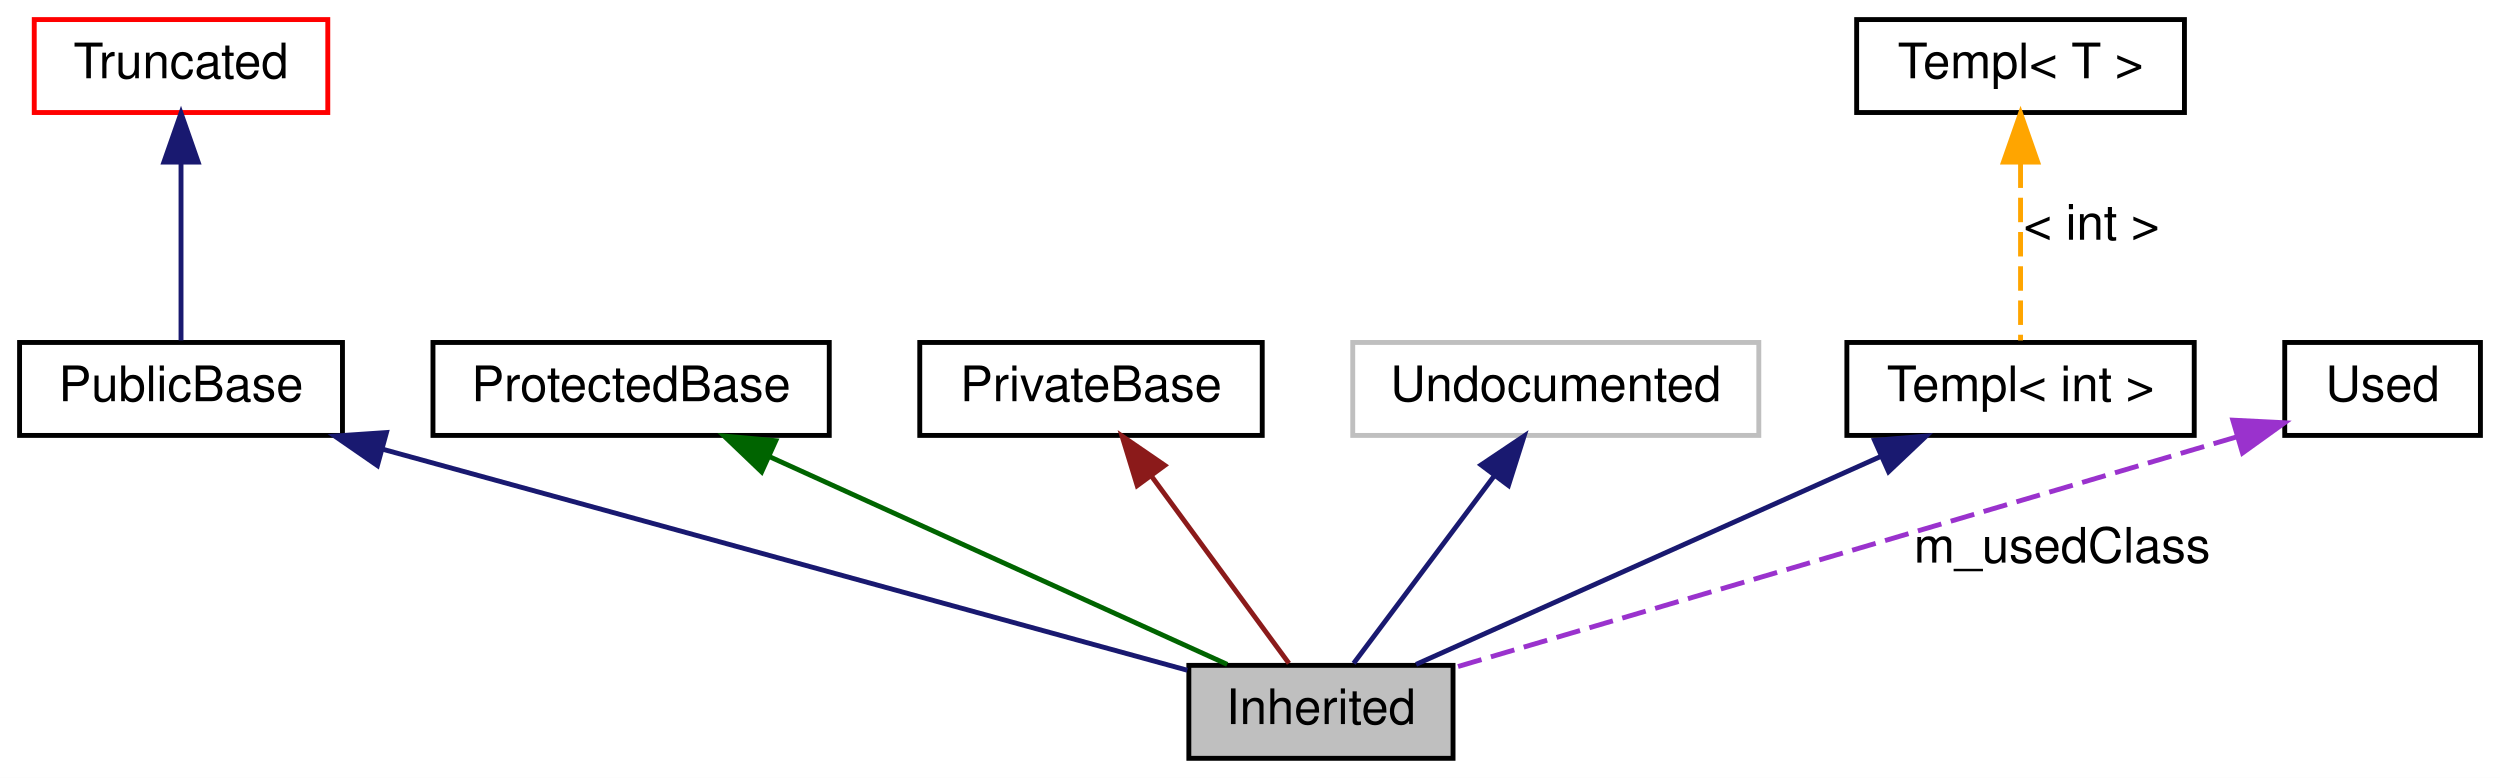
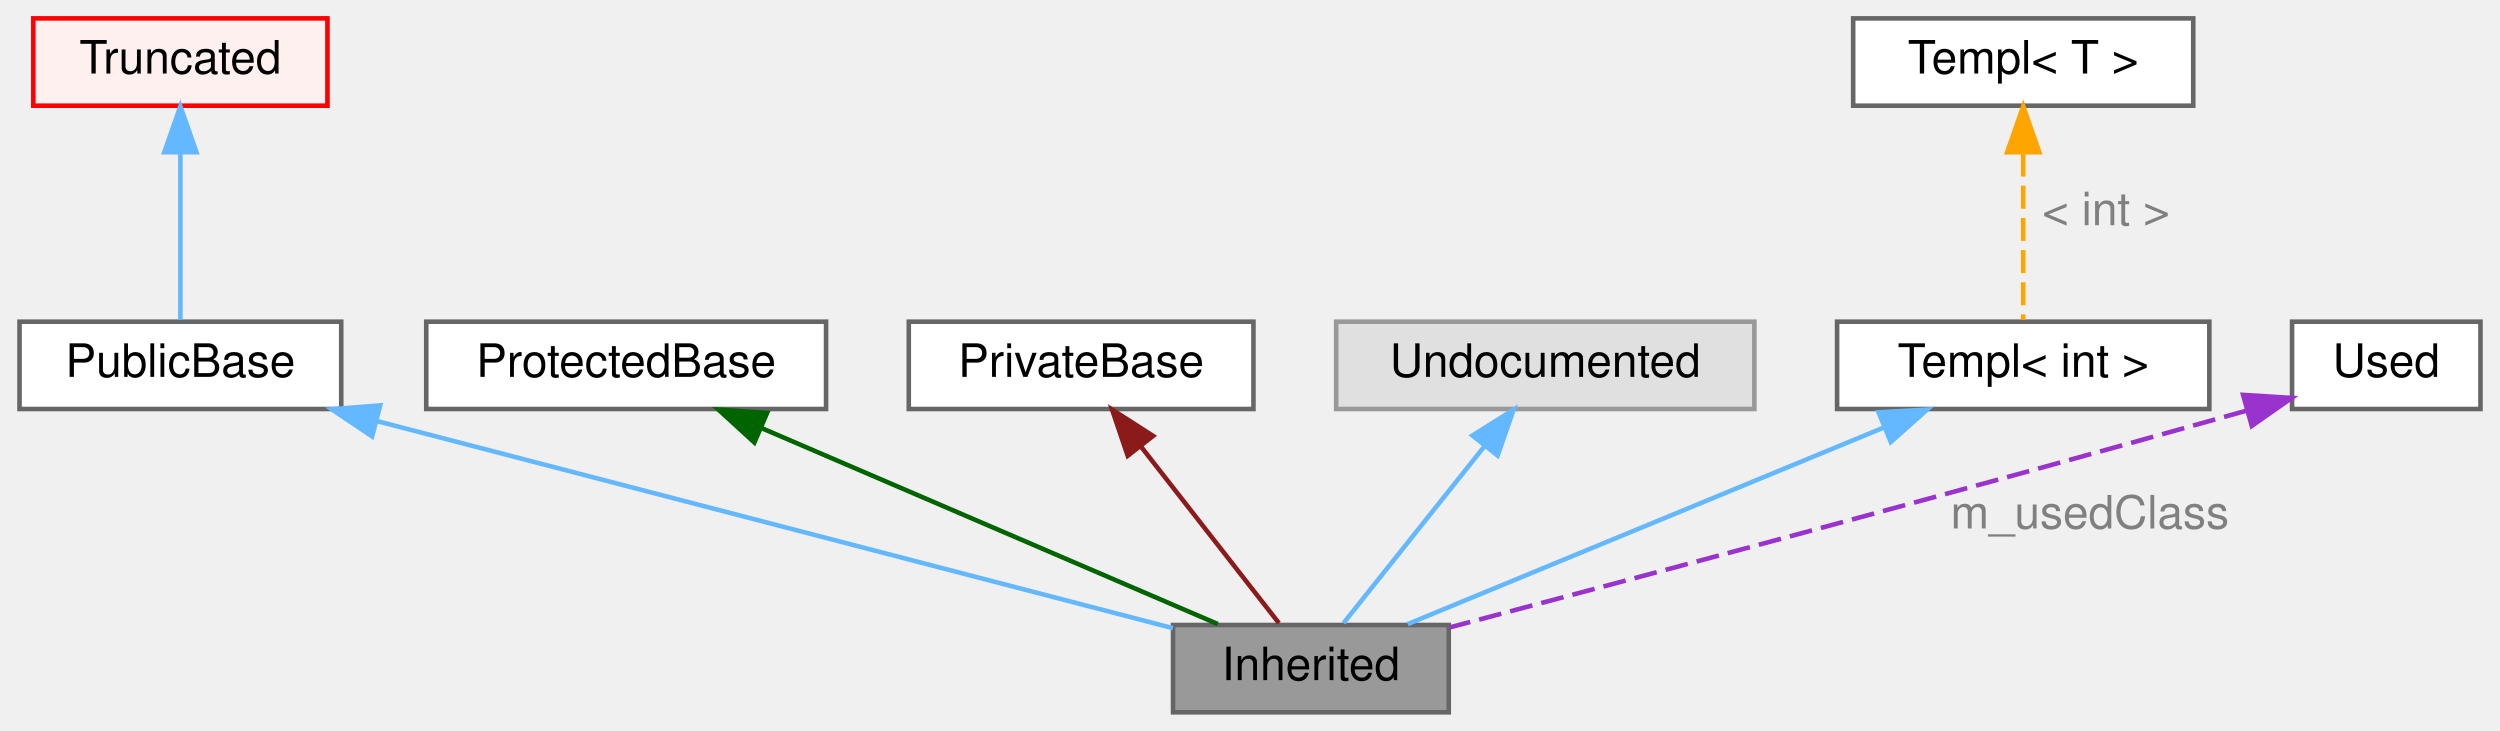
- <svg xmlns="http://www.w3.org/2000/svg" width="511pt" height="159pt" viewBox="0.00 0.00 511.00 159.00">
+ <svg xmlns="http://www.w3.org/2000/svg" xmlns:xlink="http://www.w3.org/1999/xlink" width="544pt" height="159pt" viewBox="0.00 0.00 543.50 159.00">
  <g id="graph0" class="graph" transform="scale(1 1) rotate(0) translate(4 155)">
-     <polygon fill="white" stroke="transparent" points="-4,4 -4,-155 507,-155 507,4 -4,4" />
-     <g id="node1" class="node">
-       <polygon fill="#bfbfbf" stroke="black" points="293,-19 239,-19 239,0 293,0 293,-19" />
-       <text text-anchor="middle" x="266" y="-7" font-family="Helvetica,sans-Serif" font-size="10.00">Inherited</text>
+     <g id="Node000009" class="node">
+       <g id="a_Node000009">
+         <a xlink:title=" ">
+           <polygon fill="#999999" stroke="#666666" points="311,-19 251,-19 251,0 311,0 311,-19" />
+           <text text-anchor="middle" x="281" y="-7" font-family="Helvetica,sans-Serif" font-size="10.00">Inherited</text>
+         </a>
+       </g>
    </g>
-     <g id="node2" class="node">
-       <polygon fill="none" stroke="black" points="66,-85 0,-85 0,-66 66,-66 66,-85" />
-       <text text-anchor="middle" x="33" y="-73" font-family="Helvetica,sans-Serif" font-size="10.00">PublicBase</text>
+     <g id="Node000010" class="node">
+       <g id="a_Node000010">
+         <a xlink:title=" ">
+           <polygon fill="white" stroke="#666666" points="70,-85 0,-85 0,-66 70,-66 70,-85" />
+           <text text-anchor="middle" x="35" y="-73" font-family="Helvetica,sans-Serif" font-size="10.00">PublicBase</text>
+         </a>
+       </g>
    </g>
    <g id="edge1" class="edge">
-       <path fill="none" stroke="midnightblue" d="M74.07,-63.22C121.46,-50.2 198.08,-29.16 238.69,-18" />
-       <polygon fill="midnightblue" stroke="midnightblue" points="73.14,-59.84 64.42,-65.87 74.99,-66.59 73.14,-59.84" />
+       <g id="a_edge1">
+         <a xlink:title=" ">
+           <path fill="none" stroke="#63b8ff" d="M77.7,-63.39C127.22,-50.51 207.6,-29.59 250.97,-18.31" />
+           <polygon fill="#63b8ff" stroke="#63b8ff" points="76.72,-60.03 67.92,-65.94 78.48,-66.8 76.72,-60.03" />
+         </a>
+       </g>
    </g>
-     <g id="node3" class="node">
-       <polygon fill="none" stroke="red" points="63,-151 3,-151 3,-132 63,-132 63,-151" />
-       <text text-anchor="middle" x="33" y="-139" font-family="Helvetica,sans-Serif" font-size="10.00">Truncated</text>
+     <g id="Node000011" class="node">
+       <g id="a_Node000011">
+         <a xlink:title=" ">
+           <polygon fill="#fff0f0" stroke="red" points="67,-151 3,-151 3,-132 67,-132 67,-151" />
+           <text text-anchor="middle" x="35" y="-139" font-family="Helvetica,sans-Serif" font-size="10.00">Truncated</text>
+         </a>
+       </g>
    </g>
    <g id="edge2" class="edge">
-       <path fill="none" stroke="midnightblue" d="M33,-121.58C33,-109.63 33,-94.72 33,-85.41" />
-       <polygon fill="midnightblue" stroke="midnightblue" points="29.5,-121.87 33,-131.87 36.5,-121.87 29.5,-121.87" />
+       <g id="a_edge2">
+         <a xlink:title=" ">
+           <path fill="none" stroke="#63b8ff" d="M35,-121.58C35,-109.63 35,-94.72 35,-85.41" />
+           <polygon fill="#63b8ff" stroke="#63b8ff" points="31.5,-121.87 35,-131.87 38.5,-121.87 31.5,-121.87" />
+         </a>
+       </g>
    </g>
    <g id="node4" class="node">
-       <polygon fill="none" stroke="black" points="165.5,-85 84.5,-85 84.5,-66 165.5,-66 165.5,-85" />
-       <text text-anchor="middle" x="125" y="-73" font-family="Helvetica,sans-Serif" font-size="10.00">ProtectedBase</text>
+       <g id="a_node4">
+         <a xlink:title=" ">
+           <polygon fill="white" stroke="#666666" points="175.5,-85 88.5,-85 88.5,-66 175.5,-66 175.5,-85" />
+           <text text-anchor="middle" x="132" y="-73" font-family="Helvetica,sans-Serif" font-size="10.00">ProtectedBase</text>
+         </a>
+       </g>
    </g>
    <g id="edge3" class="edge">
-       <path fill="none" stroke="darkgreen" d="M153.21,-61.69C181,-49.08 222.69,-30.16 246.84,-19.2" />
-       <polygon fill="darkgreen" stroke="darkgreen" points="151.68,-58.55 144.02,-65.87 154.57,-64.92 151.68,-58.55" />
+       <g id="a_edge3">
+         <a xlink:title=" ">
+           <path fill="none" stroke="darkgreen" d="M161.43,-61.86C190.79,-49.25 235.12,-30.21 260.75,-19.2" />
+           <polygon fill="darkgreen" stroke="darkgreen" points="159.9,-58.71 152.09,-65.87 162.66,-65.14 159.9,-58.71" />
+         </a>
+       </g>
    </g>
    <g id="node5" class="node">
-       <polygon fill="none" stroke="black" points="254,-85 184,-85 184,-66 254,-66 254,-85" />
-       <text text-anchor="middle" x="219" y="-73" font-family="Helvetica,sans-Serif" font-size="10.00">PrivateBase</text>
+       <g id="a_node5">
+         <a xlink:title=" ">
+           <polygon fill="white" stroke="#666666" points="268.5,-85 193.5,-85 193.5,-66 268.5,-66 268.5,-85" />
+           <text text-anchor="middle" x="231" y="-73" font-family="Helvetica,sans-Serif" font-size="10.00">PrivateBase</text>
+         </a>
+       </g>
    </g>
    <g id="edge4" class="edge">
-       <path fill="none" stroke="#8b1a1a" d="M231.29,-57.77C240.3,-45.49 252.2,-29.3 259.46,-19.41" />
-       <polygon fill="#8b1a1a" stroke="#8b1a1a" points="228.44,-55.74 225.34,-65.87 234.08,-59.88 228.44,-55.74" />
+       <g id="a_edge4">
+         <a xlink:title=" ">
+           <path fill="none" stroke="#8b1a1a" d="M244.07,-57.77C253.66,-45.49 266.31,-29.3 274.04,-19.41" />
+           <polygon fill="#8b1a1a" stroke="#8b1a1a" points="241.14,-55.83 237.74,-65.87 246.66,-60.14 241.14,-55.83" />
+         </a>
+       </g>
    </g>
-     <g id="node6" class="node">
-       <polygon fill="none" stroke="#bfbfbf" points="355.5,-85 272.5,-85 272.5,-66 355.5,-66 355.5,-85" />
-       <text text-anchor="middle" x="314" y="-73" font-family="Helvetica,sans-Serif" font-size="10.00">Undocumented</text>
+     <g id="Node000015" class="node">
+       <g id="a_Node000015">
+         <a xlink:title=" ">
+           <polygon fill="#e0e0e0" stroke="#999999" points="377.5,-85 286.5,-85 286.5,-66 377.5,-66 377.5,-85" />
+           <text text-anchor="middle" x="332" y="-73" font-family="Helvetica,sans-Serif" font-size="10.00">Undocumented</text>
+         </a>
+       </g>
    </g>
    <g id="edge5" class="edge">
-       <path fill="none" stroke="midnightblue" d="M301.45,-57.77C292.24,-45.49 280.1,-29.3 272.68,-19.41" />
-       <polygon fill="midnightblue" stroke="midnightblue" points="298.73,-59.97 307.53,-65.87 304.33,-55.77 298.73,-59.97" />
+       <g id="a_edge5">
+         <a xlink:title=" ">
+           <path fill="none" stroke="#63b8ff" d="M318.67,-57.77C308.88,-45.49 295.98,-29.3 288.1,-19.41" />
+           <polygon fill="#63b8ff" stroke="#63b8ff" points="316.15,-60.23 325.12,-65.87 321.63,-55.87 316.15,-60.23" />
+         </a>
+       </g>
    </g>
    <g id="node7" class="node">
-       <polygon fill="none" stroke="black" points="444.5,-85 373.5,-85 373.5,-66 444.5,-66 444.5,-85" />
-       <text text-anchor="middle" x="409" y="-73" font-family="Helvetica,sans-Serif" font-size="10.00">Templ&lt; int &gt;</text>
+       <g id="a_node7">
+         <a xlink:title=" ">
+           <polygon fill="white" stroke="#666666" points="476.5,-85 395.5,-85 395.5,-66 476.5,-66 476.5,-85" />
+           <text text-anchor="middle" x="436" y="-73" font-family="Helvetica,sans-Serif" font-size="10.00">Templ&lt; int &gt;</text>
+         </a>
+       </g>
    </g>
    <g id="edge6" class="edge">
-       <path fill="none" stroke="midnightblue" d="M380.39,-61.69C352.2,-49.08 309.92,-30.16 285.44,-19.2" />
-       <polygon fill="midnightblue" stroke="midnightblue" points="379.16,-64.98 389.71,-65.87 382.02,-58.59 379.16,-64.98" />
+       <g id="a_edge6">
+         <a xlink:title=" ">
+           <path fill="none" stroke="#63b8ff" d="M405.78,-62.02C375.24,-49.41 328.84,-30.25 302.07,-19.2" />
+           <polygon fill="#63b8ff" stroke="#63b8ff" points="404.52,-65.29 415.1,-65.87 407.19,-58.82 404.52,-65.29" />
+         </a>
+       </g>
    </g>
    <g id="node8" class="node">
-       <polygon fill="none" stroke="black" points="442.5,-151 375.5,-151 375.5,-132 442.5,-132 442.5,-151" />
-       <text text-anchor="middle" x="409" y="-139" font-family="Helvetica,sans-Serif" font-size="10.00">Templ&lt; T &gt;</text>
+       <g id="a_node8">
+         <a xlink:title=" ">
+           <polygon fill="white" stroke="#666666" points="473,-151 399,-151 399,-132 473,-132 473,-151" />
+           <text text-anchor="middle" x="436" y="-139" font-family="Helvetica,sans-Serif" font-size="10.00">Templ&lt; T &gt;</text>
+         </a>
+       </g>
    </g>
    <g id="edge7" class="edge">
-       <path fill="none" stroke="orange" stroke-dasharray="5,2" d="M409,-121.58C409,-109.63 409,-94.72 409,-85.41" />
-       <polygon fill="orange" stroke="orange" points="405.5,-121.87 409,-131.87 412.5,-121.87 405.5,-121.87" />
-       <text text-anchor="middle" x="423.5" y="-106" font-family="Helvetica,sans-Serif" font-size="10.00">&lt; int &gt;</text>
+       <g id="a_edge7">
+         <a xlink:title=" ">
+           <path fill="none" stroke="orange" stroke-dasharray="5,2" d="M436,-121.58C436,-109.63 436,-94.72 436,-85.41" />
+           <polygon fill="orange" stroke="orange" points="432.5,-121.87 436,-131.87 439.5,-121.87 432.5,-121.87" />
+         </a>
+       </g>
+       <text text-anchor="middle" x="454" y="-106" font-family="Helvetica,sans-Serif" font-size="10.00" fill="grey">&lt; int &gt;</text>
    </g>
    <g id="node9" class="node">
-       <polygon fill="none" stroke="black" points="503,-85 463,-85 463,-66 503,-66 503,-85" />
-       <text text-anchor="middle" x="483" y="-73" font-family="Helvetica,sans-Serif" font-size="10.00">Used</text>
+       <g id="a_node9">
+         <a xlink:title=" ">
+           <polygon fill="white" stroke="#666666" points="535.5,-85 494.5,-85 494.5,-66 535.5,-66 535.5,-85" />
+           <text text-anchor="middle" x="515" y="-73" font-family="Helvetica,sans-Serif" font-size="10.00">Used</text>
+         </a>
+       </g>
    </g>
    <g id="edge8" class="edge">
-       <path fill="none" stroke="#9a32cd" stroke-dasharray="5,2" d="M453.24,-65.72C410.88,-53.23 333.82,-30.5 293.02,-18.47" />
-       <polygon fill="#9a32cd" stroke="#9a32cd" points="452.39,-69.12 462.97,-68.59 454.37,-62.41 452.39,-69.12" />
-       <text text-anchor="middle" x="417.5" y="-40" font-family="Helvetica,sans-Serif" font-size="10.00">m_usedClass</text>
+       <g id="a_edge8">
+         <a xlink:title=" ">
+           <path fill="none" stroke="#9a32cd" stroke-dasharray="5,2" d="M484.52,-65.62C417.32,-46.74 349.44,-28.6 311.27,-18.49" />
+           <polygon fill="#9a32cd" stroke="#9a32cd" points="483.85,-69.07 494.42,-68.41 485.74,-62.33 483.85,-69.07" />
+         </a>
+       </g>
+       <text text-anchor="middle" x="450.5" y="-40" font-family="Helvetica,sans-Serif" font-size="10.00" fill="grey">m_usedClass</text>
    </g>
  </g>
</svg>
